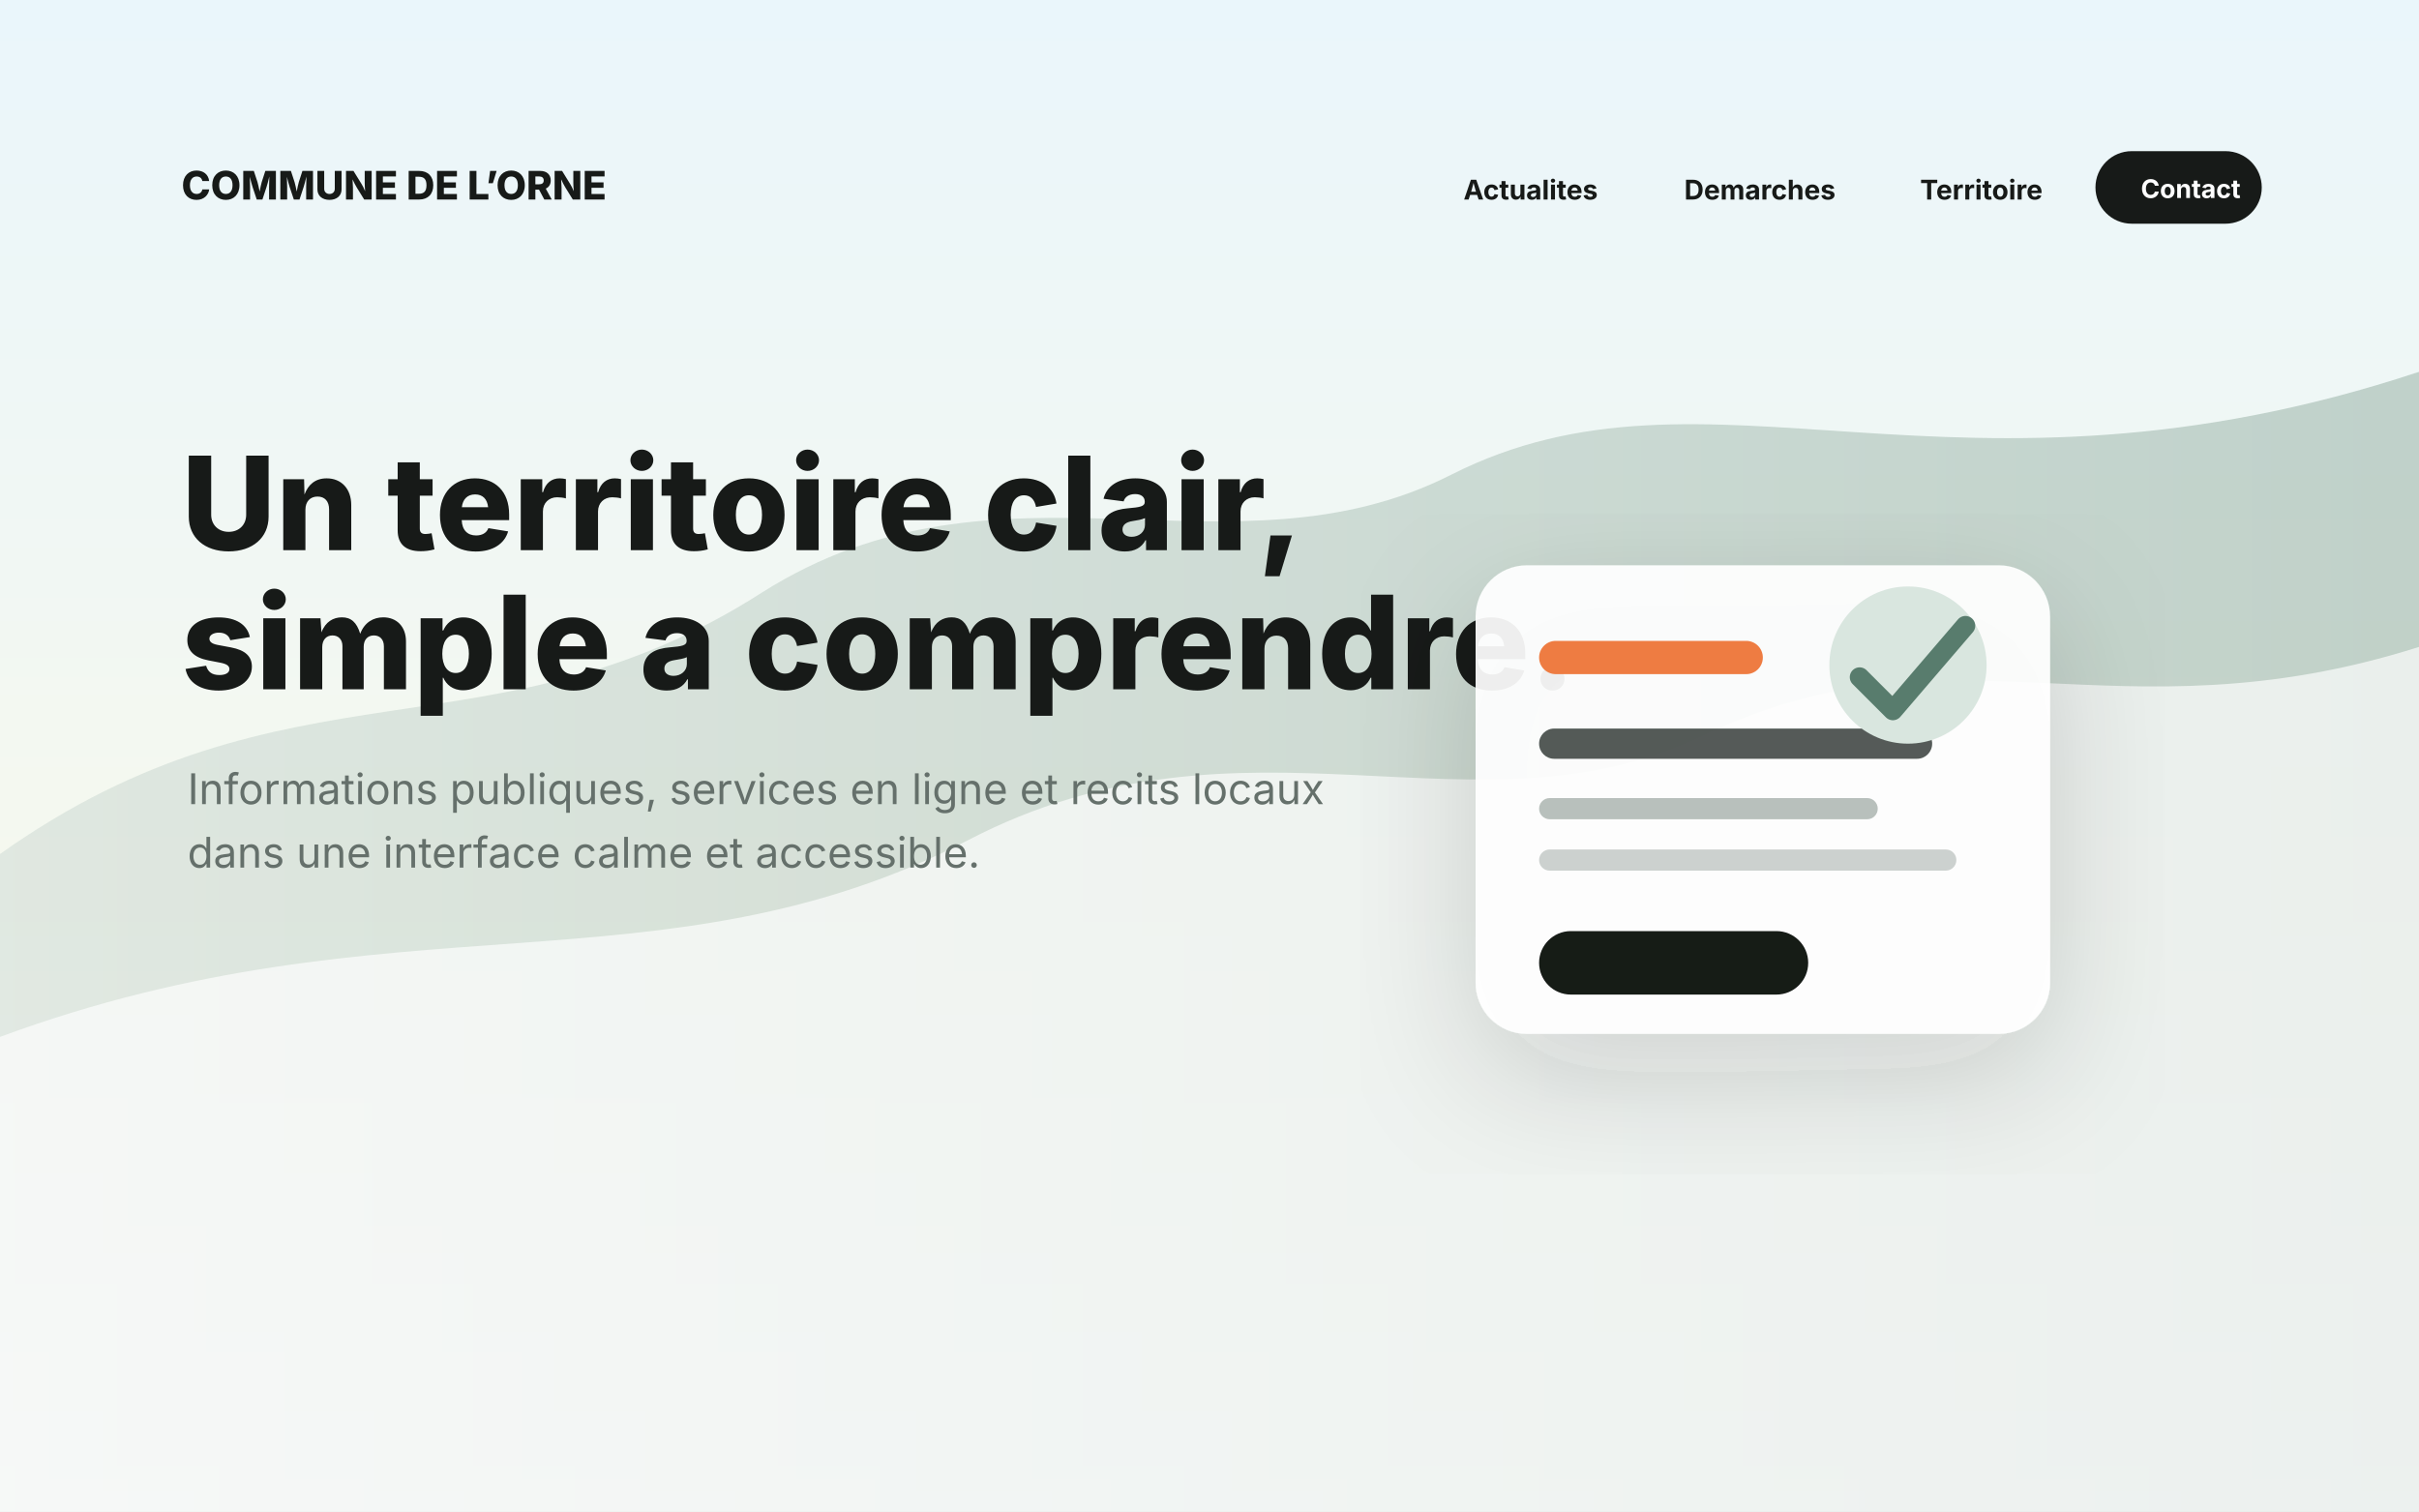
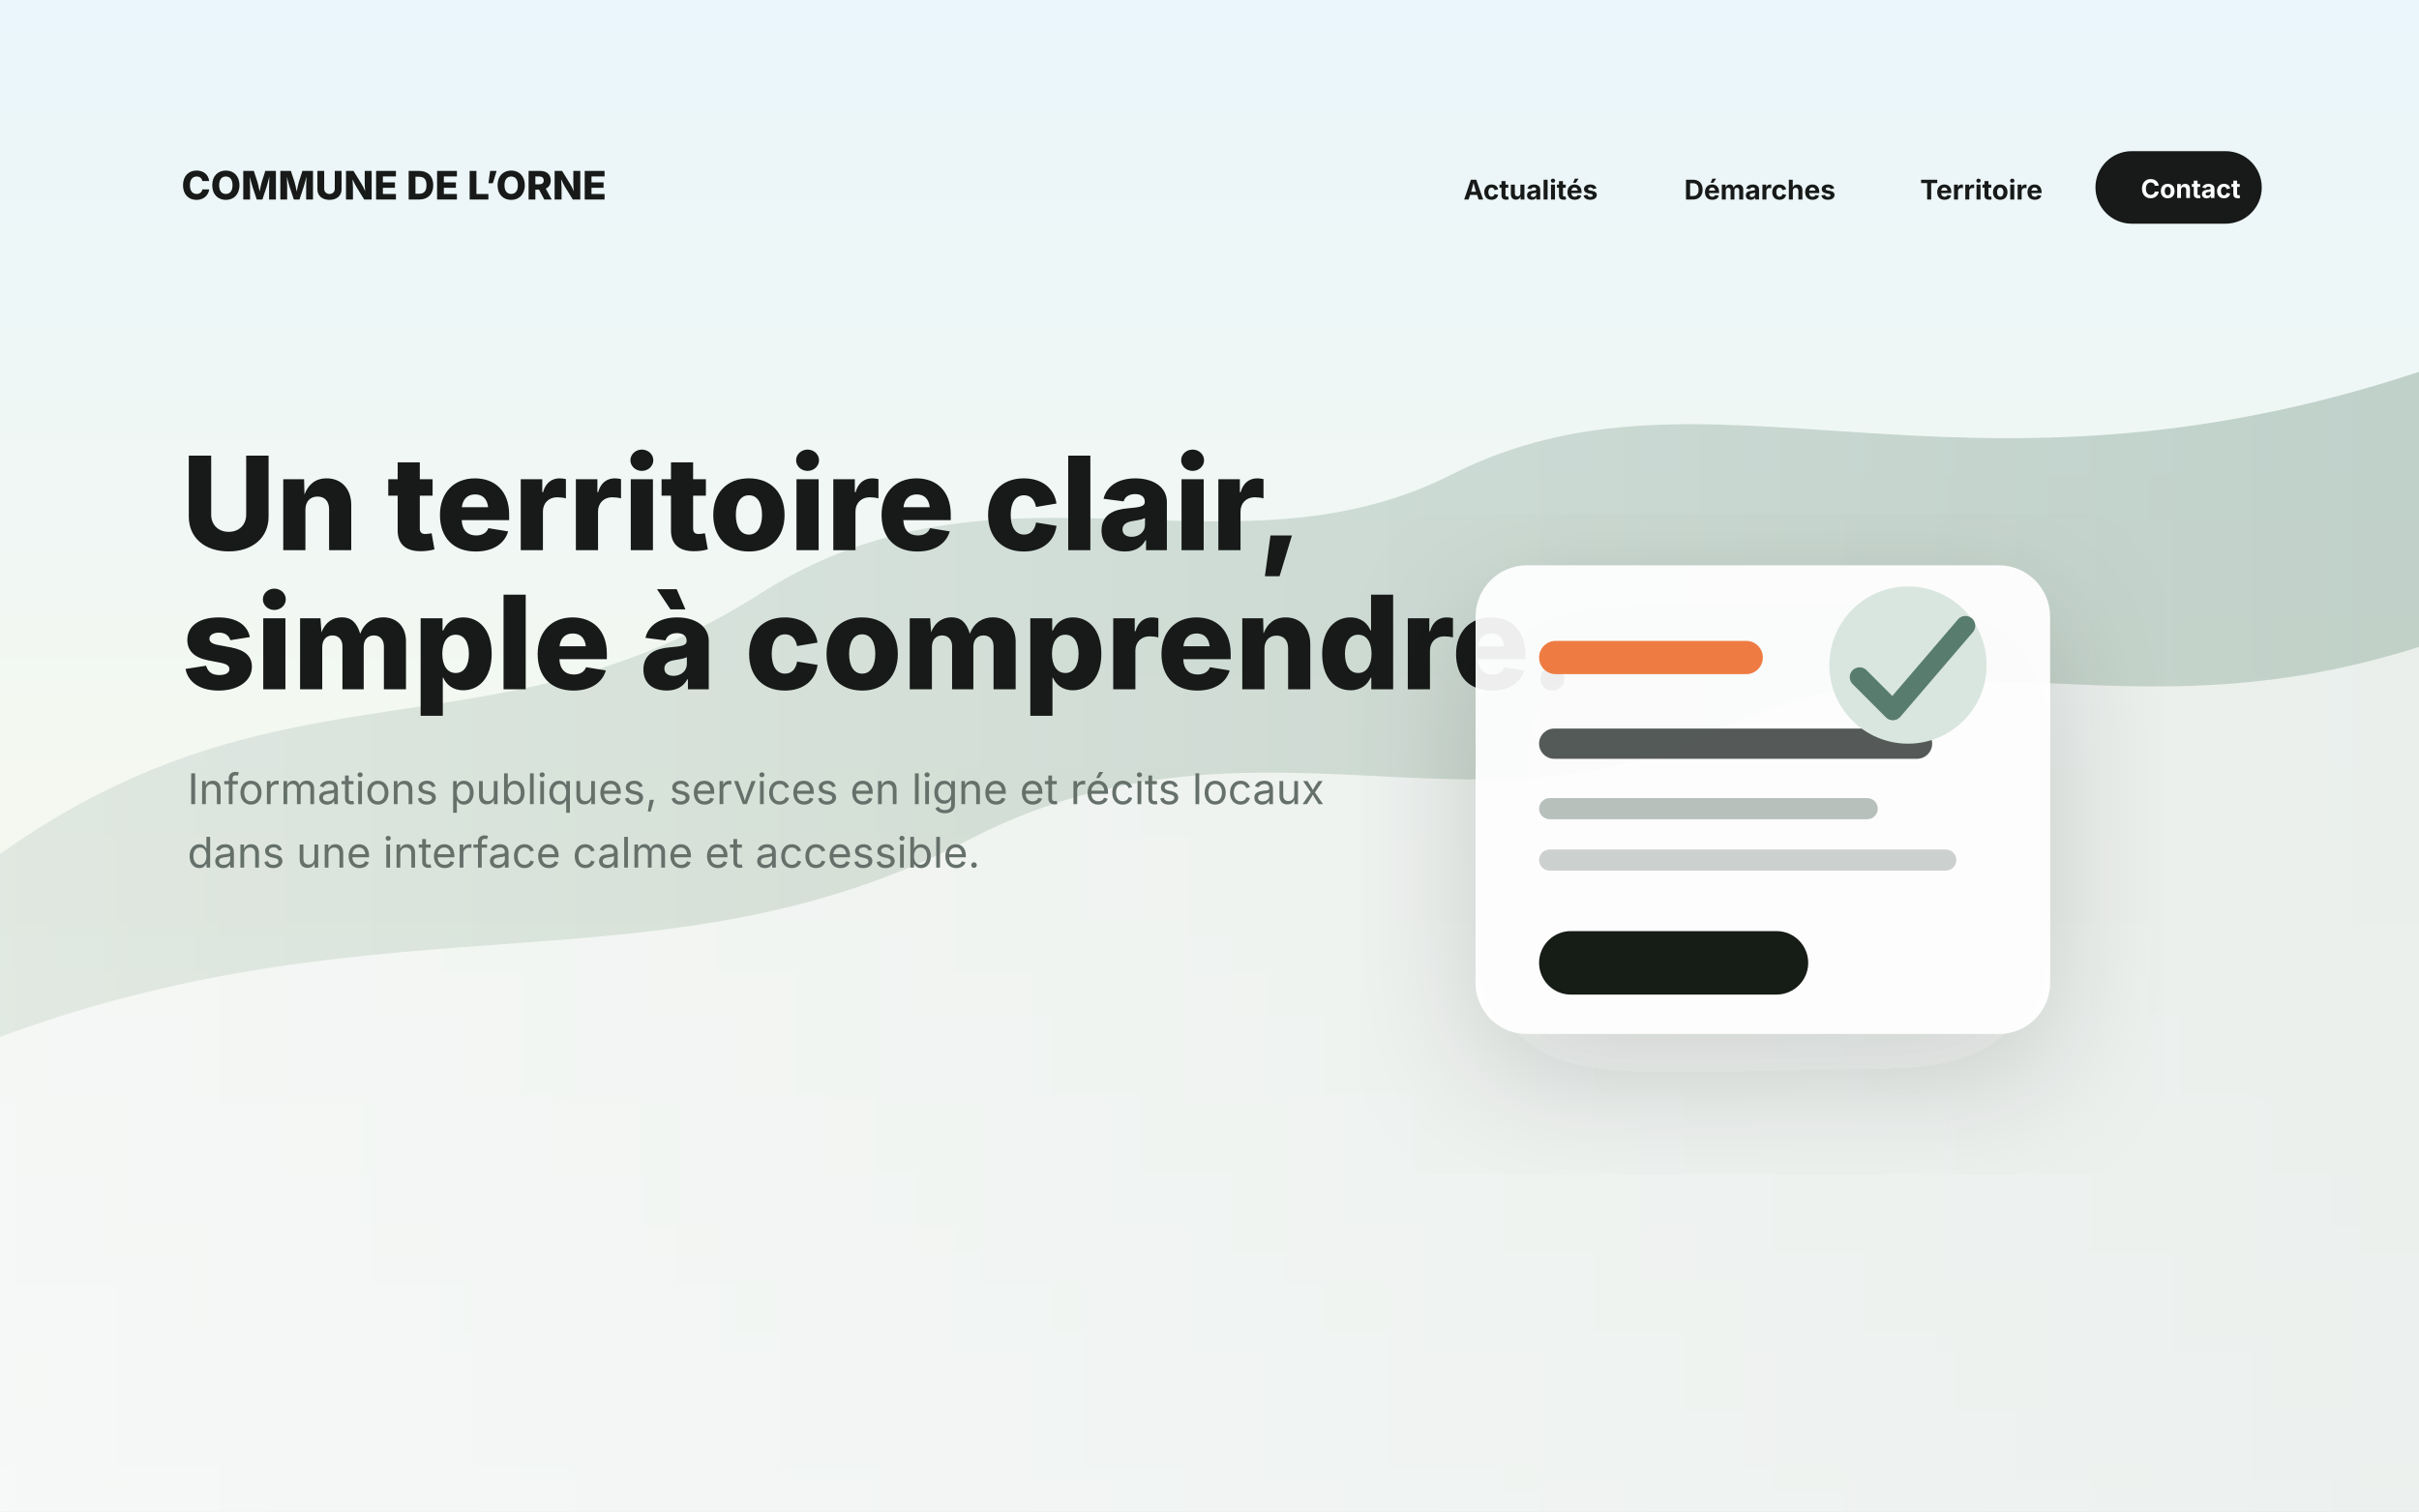
<svg xmlns="http://www.w3.org/2000/svg" width="1600" height="1000" viewBox="0 0 1600 1000" role="img" aria-label="Capture de site institutionnel">
  <defs>
    <linearGradient id="sky" x1="0" y1="0" x2="0" y2="1">
      <stop offset="0" stop-color="#eaf6fb" />
      <stop offset="0.58" stop-color="#f5f8ef" />
      <stop offset="1" stop-color="#ffffff" />
    </linearGradient>
    <linearGradient id="ridge" x1="0" y1="0" x2="1" y2="0">
      <stop offset="0" stop-color="#c9d7d0" />
      <stop offset="1" stop-color="#8ba79a" />
    </linearGradient>
    <filter id="shadow" x="-20%" y="-20%" width="140%" height="150%">
      <feDropShadow dx="0" dy="28" stdDeviation="44" flood-color="#233029" flood-opacity="0.17" />
    </filter>
  </defs>
  <rect width="1600" height="1000" fill="url(#sky)" />
  <path d="M0 565 C190 430 326 506 504 392 C662 292 814 388 960 314 C1130 228 1292 348 1600 246 L1600 1000 L0 1000 Z" fill="url(#ridge)" opacity="0.48" />
  <path d="M0 686 C260 590 438 660 640 556 C824 460 976 560 1128 486 C1292 408 1398 492 1600 428 L1600 1000 L0 1000 Z" fill="#ffffff" opacity="0.66" />
  <g font-family="Inter, Helvetica, Arial, sans-serif" fill="#171a18">
    <text x="120" y="132" font-size="26" font-weight="780">COMMUNE DE L’ORNE</text>
-     <text x="968" y="132" font-size="18" font-weight="650">Actualites</text>
-     <text x="1114" y="132" font-size="18" font-weight="650">Demarches</text>
+     <text x="968" y="132" font-size="18" font-weight="650">Actualités</text>
+     <text x="1114" y="132" font-size="18" font-weight="650">Démarches</text>
    <text x="1270" y="132" font-size="18" font-weight="650">Territoire</text>
    <rect x="1386" y="100" width="110" height="48" rx="24" fill="#171a18" />
    <text x="1416" y="131" fill="#ffffff" font-size="17" font-weight="700">Contact</text>
    <text x="120" y="364" font-size="86" font-weight="760">Un territoire clair,</text>
-     <text x="120" y="456" font-size="86" font-weight="760">simple a comprendre.</text>
+     <text x="120" y="456" font-size="86" font-weight="760">simple à comprendre.</text>
  </g>
-   <text x="124" y="532" fill="#65706b" font-family="Inter, Helvetica, Arial, sans-serif" font-size="28">Informations publiques, services en ligne et recits locaux</text>
+   <text x="124" y="532" fill="#65706b" font-family="Inter, Helvetica, Arial, sans-serif" font-size="28">Informations publiques, services en ligne et récits locaux</text>
  <text x="124" y="574" fill="#65706b" font-family="Inter, Helvetica, Arial, sans-serif" font-size="28">dans une interface calme et accessible.</text>
  <g filter="url(#shadow)">
    <rect x="976" y="374" width="380" height="310" rx="34" fill="#ffffff" opacity="0.92" />
    <rect x="1018" y="424" width="148" height="22" rx="11" fill="#ee7c42" />
    <rect x="1018" y="482" width="260" height="20" rx="10" fill="#2f3834" opacity="0.82" />
    <rect x="1018" y="528" width="224" height="14" rx="7" fill="#7f8c86" opacity="0.54" />
    <rect x="1018" y="562" width="276" height="14" rx="7" fill="#7f8c86" opacity="0.38" />
    <rect x="1018" y="616" width="178" height="42" rx="21" fill="#171a18" />
    <circle cx="1262" cy="440" r="52" fill="#d9e6df" />
    <path d="M1230 448 L1252 470 L1300 414" fill="none" stroke="#597c6d" stroke-width="13" stroke-linecap="round" stroke-linejoin="round" />
  </g>
</svg>
